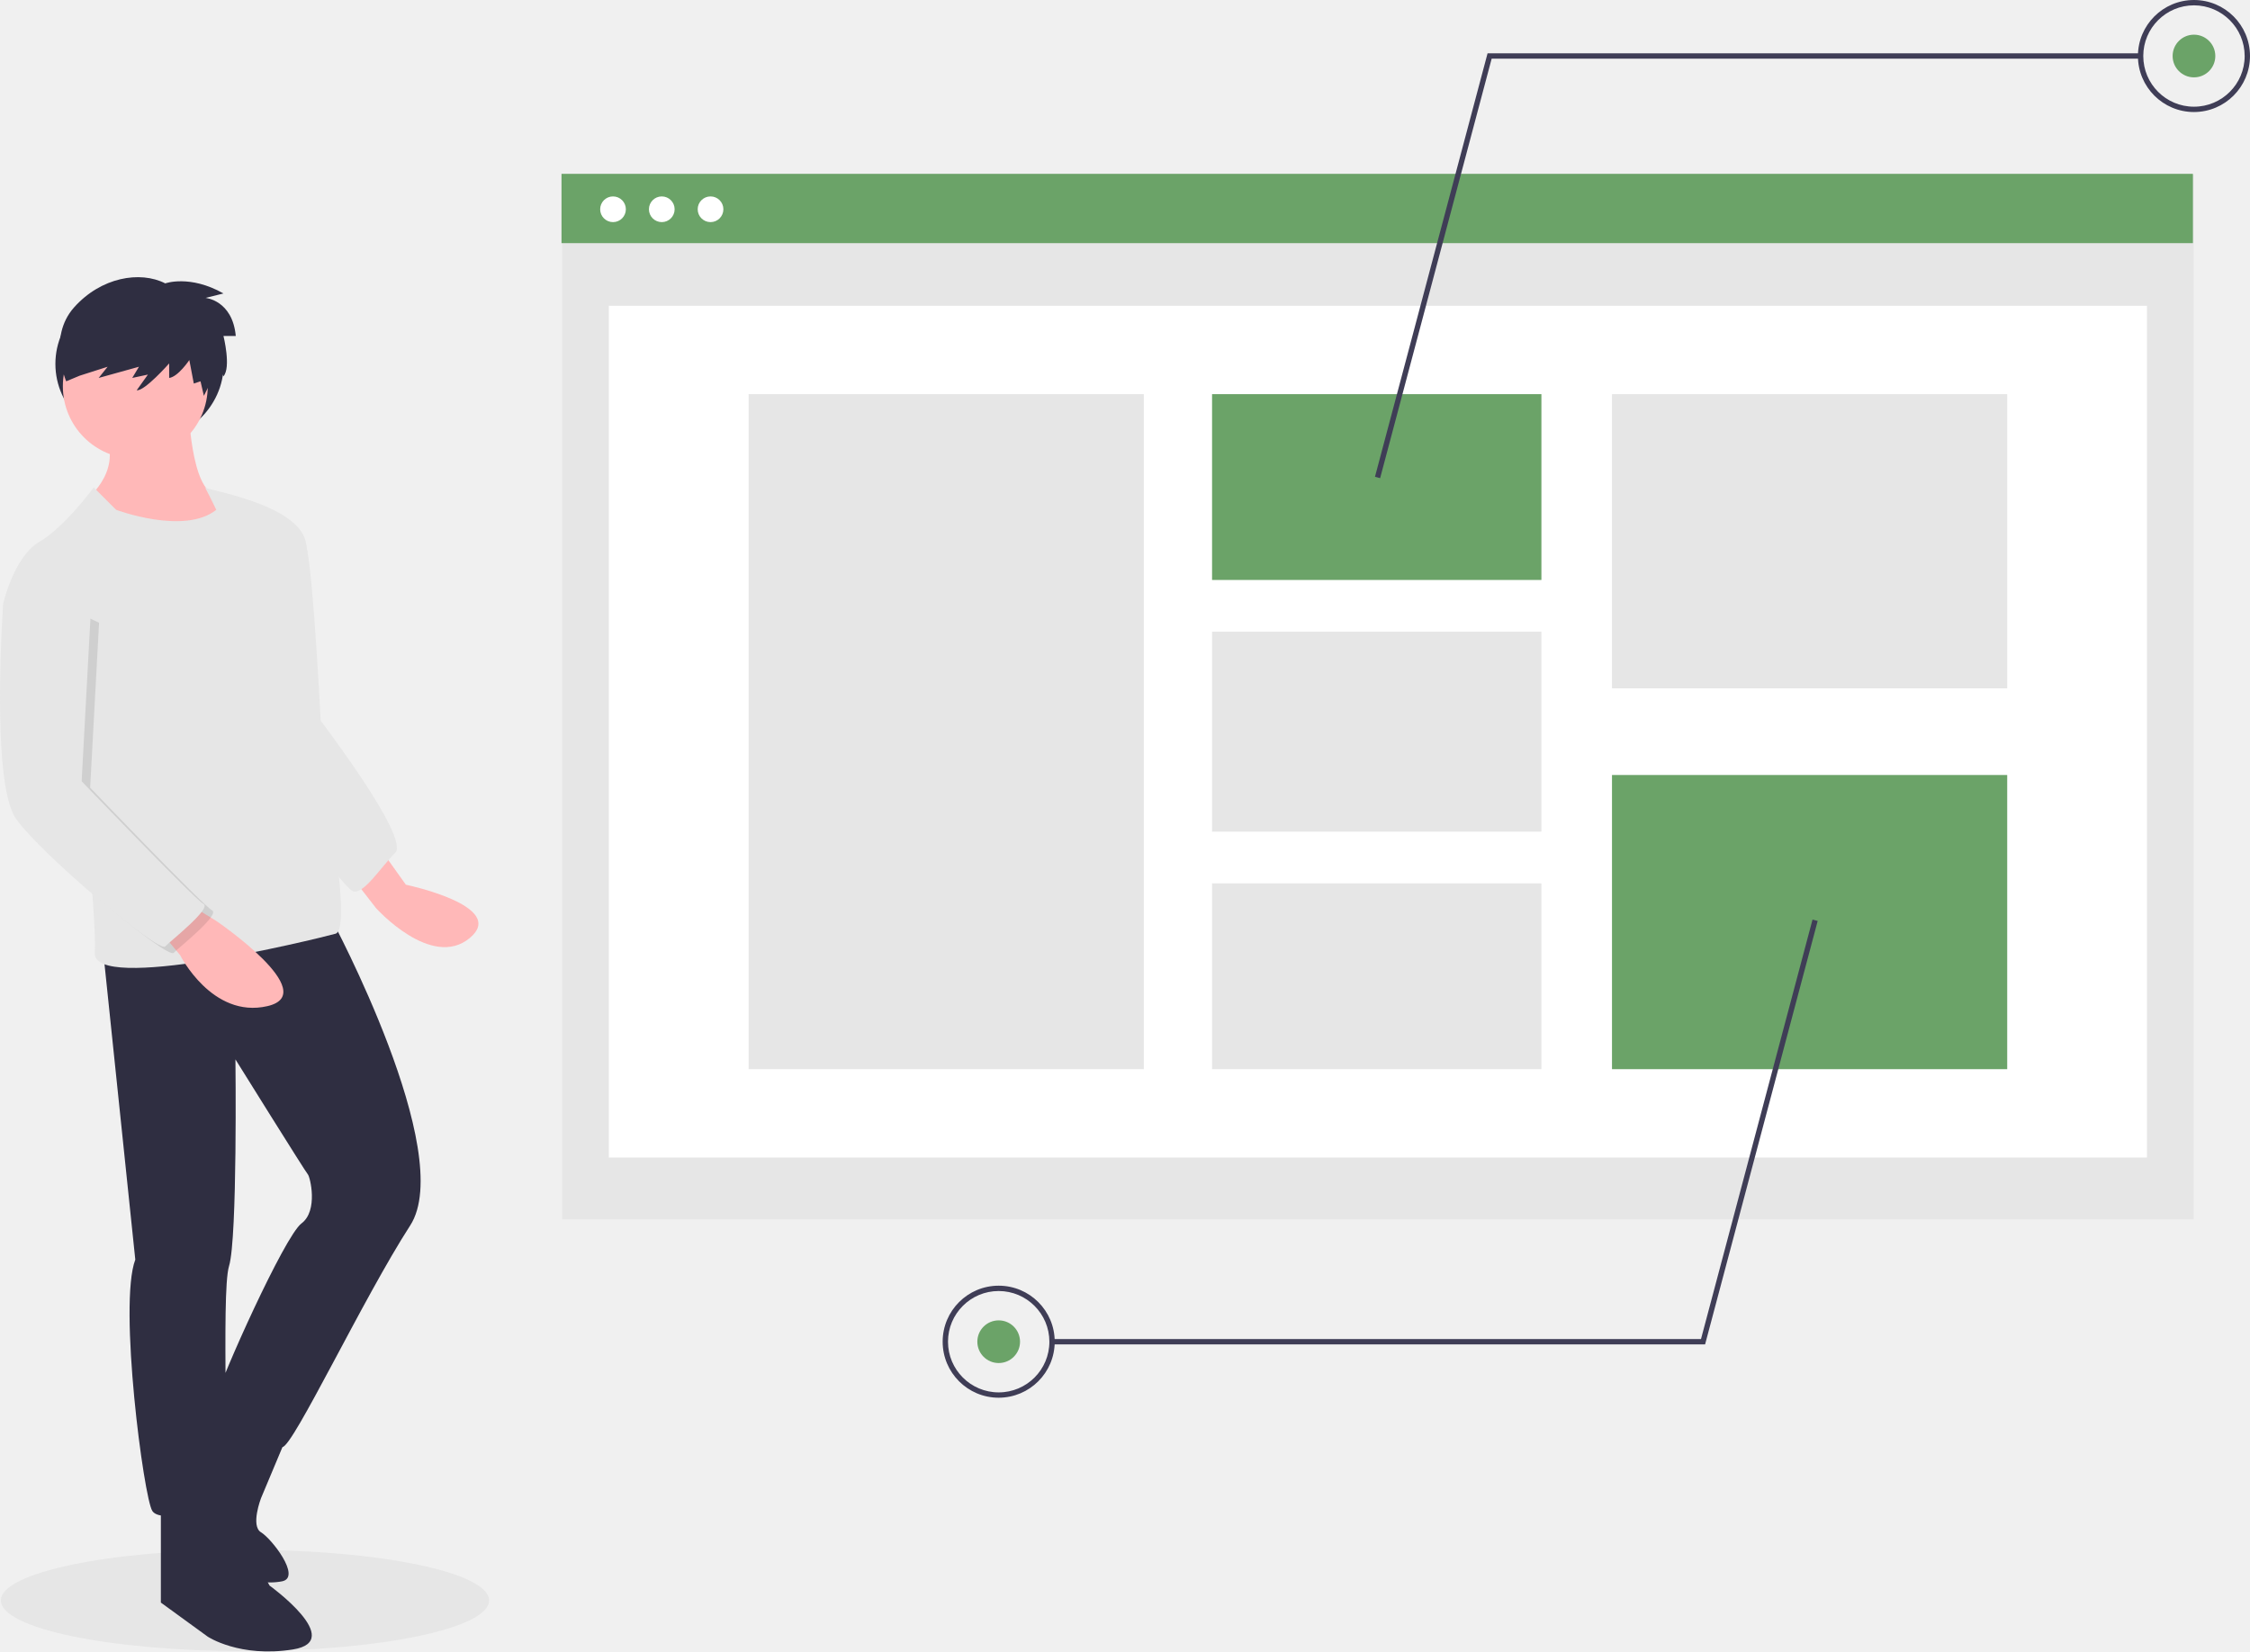
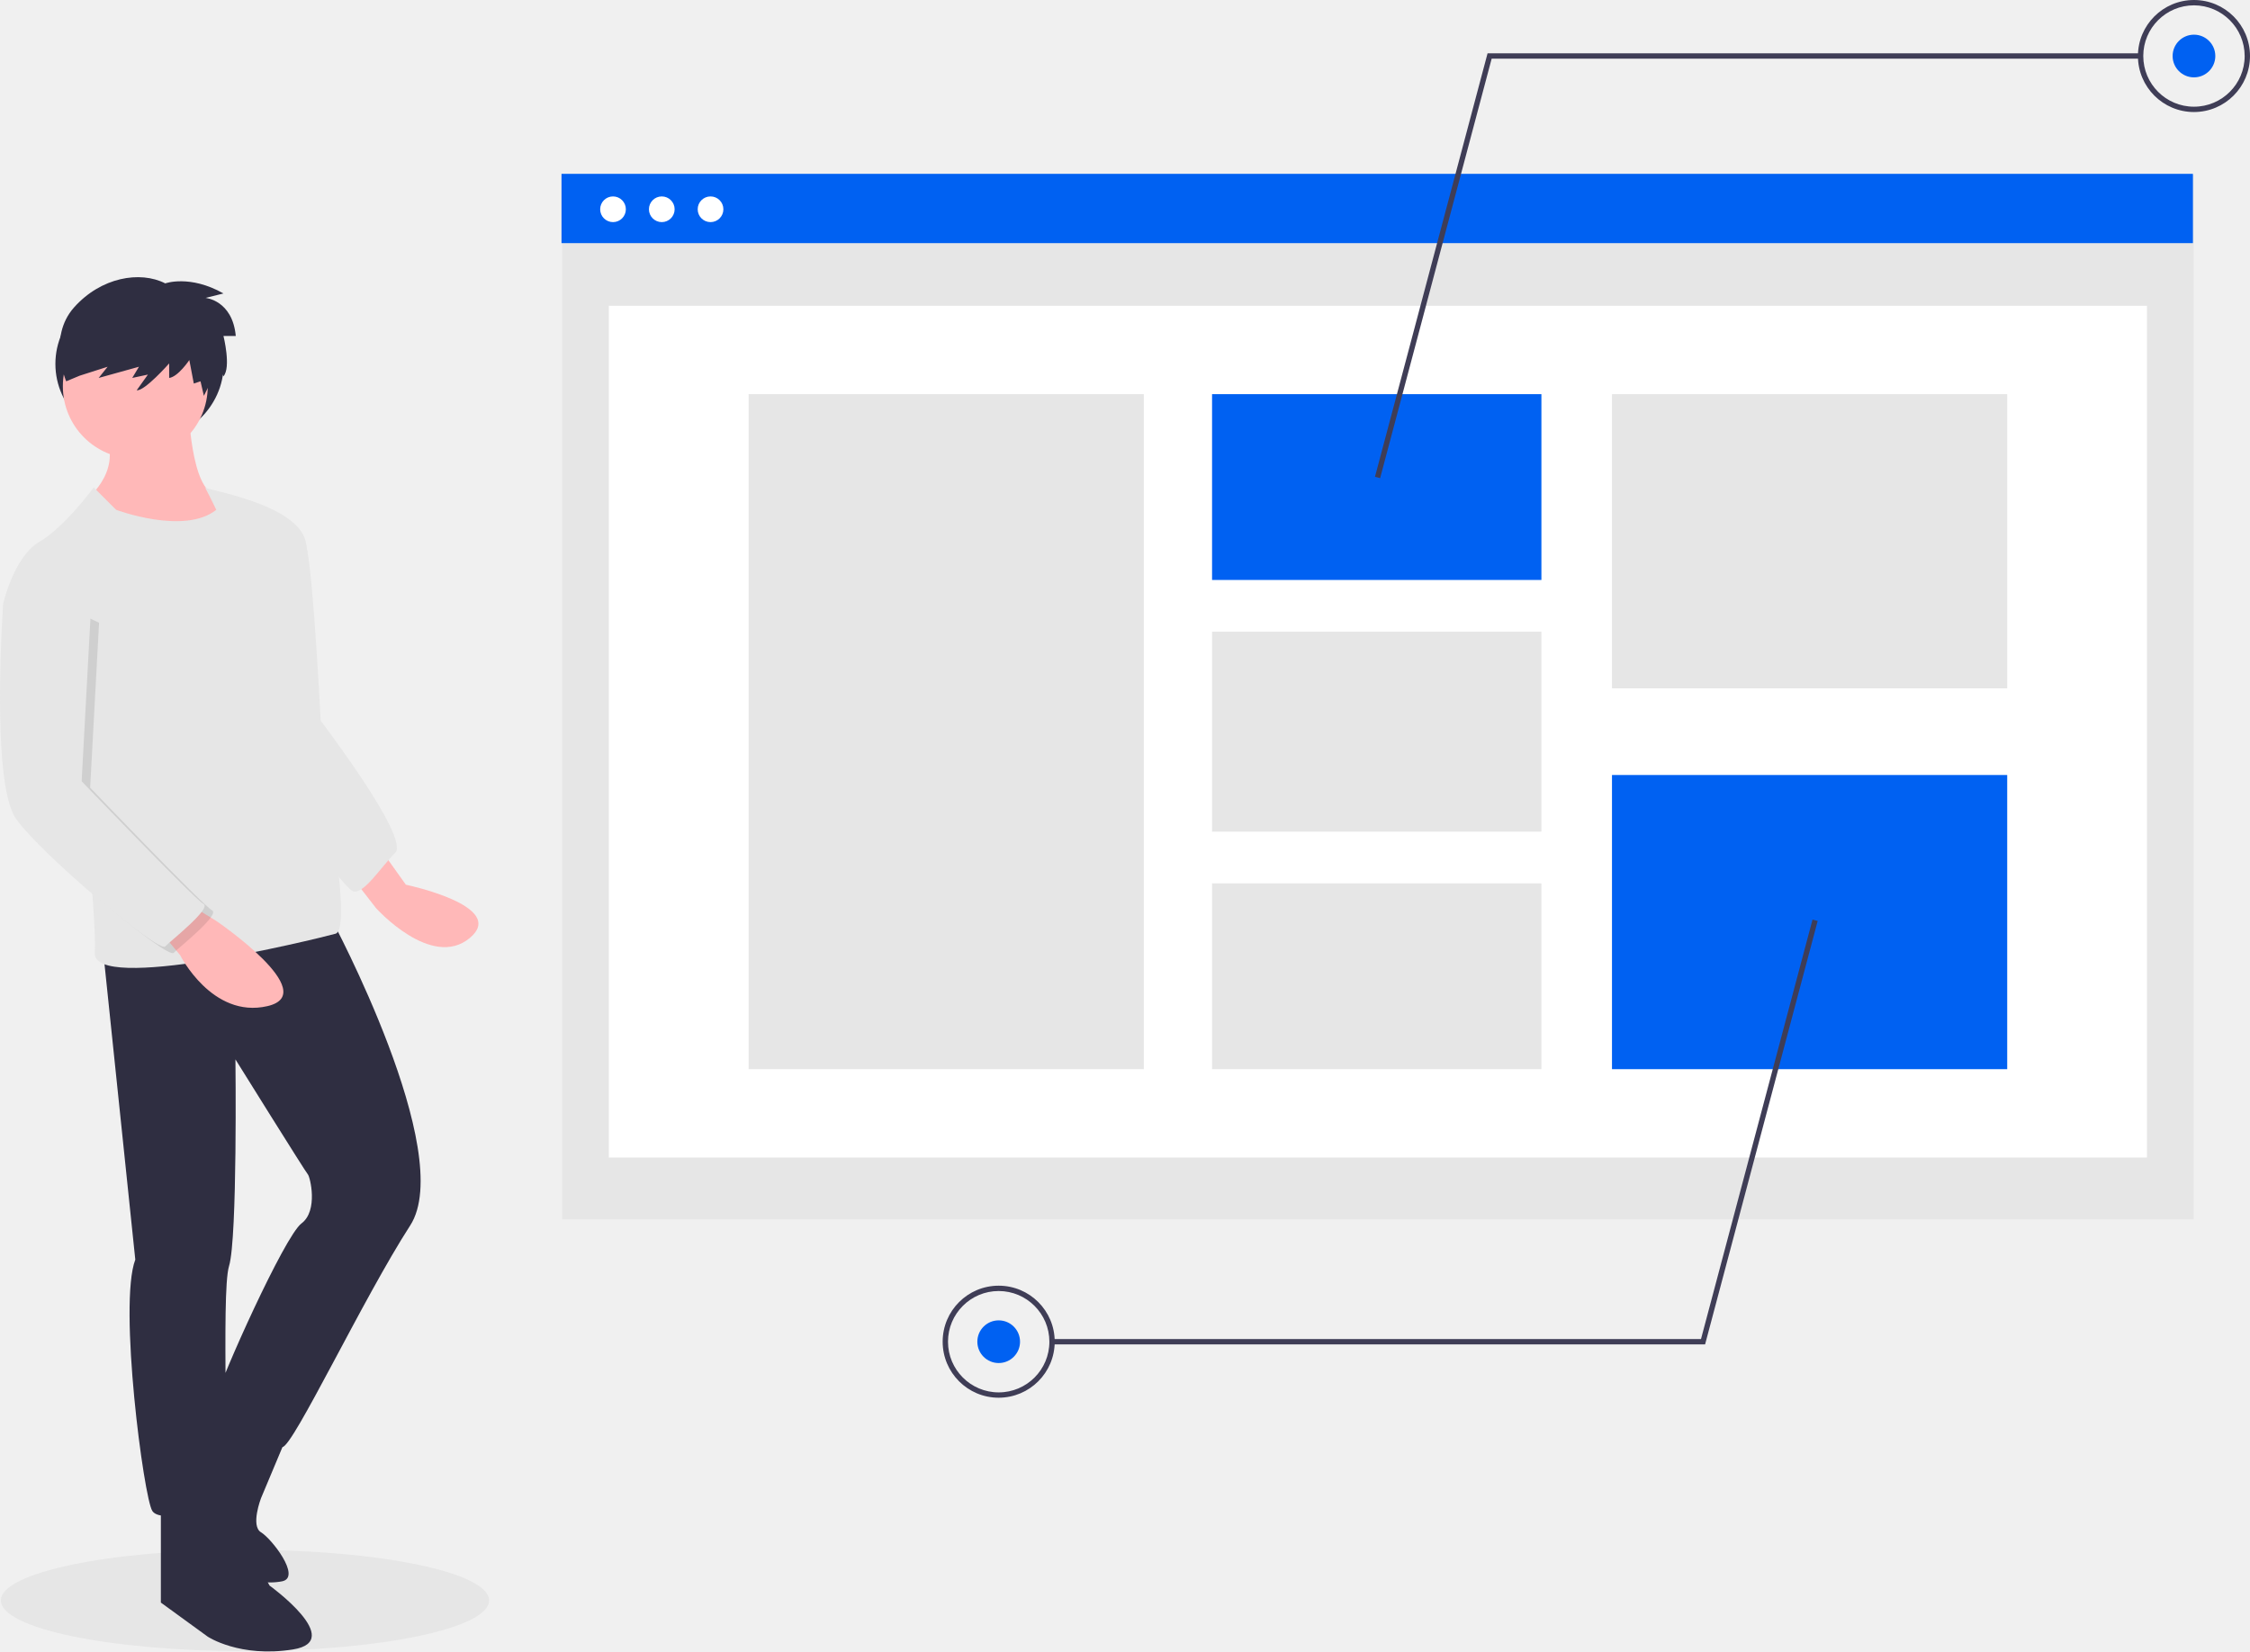
<svg xmlns="http://www.w3.org/2000/svg" id="be32c85c-9388-4a2b-a4e5-271574a5b9b2" data-name="Layer 1" width="888" height="651.932" viewBox="0 0 888 651.932">
  <ellipse cx="96.679" cy="631.793" rx="96.348" ry="20.007" fill="#e6e6e6" />
  <ellipse cx="55.079" cy="143.651" rx="33.216" ry="31.114" fill="#2f2e41" />
  <path d="M307.784,461.514l8.409,11.773s40.363,8.409,25.227,21.023-37-11.773-37-11.773L292.647,467.4Z" transform="translate(-156 -124.0341)" fill="#ffb8b8" />
  <path d="M264.056,327.81s10.932,0,13.454,15.136,5.045,65.591,5.045,65.591,35.318,46.25,29.432,52.136S299.375,477.491,295.17,475.809s-40.363-51.295-40.363-51.295Z" transform="translate(-156 -124.0341)" fill="#e6e6e6" />
  <path d="M230.42,284.923s.841,32.795,10.932,34.477,6.727,12.614,6.727,12.614-32.795,19.341-54.659,0l-4.205-10.091s15.136-10.932,8.409-26.068Z" transform="translate(-156 -124.0341)" fill="#ffb8b8" />
  <path d="M286.761,486.741s49.613,92.5,31.114,121.09S271.625,695.286,267.42,695.286s-27.75-11.773-26.068-19.341,26.909-63.909,33.636-68.954,3.364-18.5,2.523-19.341-28.591-45.409-28.591-45.409.841,70.636-2.523,81.568.841,89.136-3.364,92.5-23.545,9.25-26.909,4.205-13.454-81.568-6.727-99.227L196.784,500.195Z" transform="translate(-156 -124.0341)" fill="#2f2e41" />
  <path d="M241.352,711.263l21.023,38.682s30.273,21.864,9.25,25.227-33.636-5.045-33.636-5.045l-18.5-13.454V717.99Z" transform="translate(-156 -124.0341)" fill="#2f2e41" />
  <path d="M269.943,689.399,259.011,715.467s-4.205,10.932,0,13.454,15.977,17.659,8.409,19.341a24.638,24.638,0,0,1-4.621.459,46.726,46.726,0,0,1-33.971-13.824l-6.817-6.817s23.352-53.775,23.028-53.376S269.943,689.399,269.943,689.399Z" transform="translate(-156 -124.0341)" fill="#2f2e41" />
  <circle cx="53.398" cy="152.48" r="28.591" fill="#ffb8b8" />
  <path d="M193,316.457l8.83,8.83s26.909,10.091,39.523,0c0,0-4.625-9.67-4.625-8.83s36.579,6.307,39.943,21.443-2.523,41.204-2.523,41.204,23.545,111,14.295,113.522-95.863,23.545-95.022,7.568-6.727-81.568-6.727-81.568l-29.432-56.341s4.205-18.5,14.295-24.386S193,316.457,193,316.457Z" transform="translate(-156 -124.0341)" fill="#e6e6e6" />
  <path d="M230.42,480.855l10.932,6.727s42.045,28.591,20.182,33.636-34.477-20.182-34.477-20.182l-8.409-10.091Z" transform="translate(-156 -124.0341)" fill="#ffb8b8" />
  <path d="M168.193,357.241l-7.568,7.568s-5.045,70.636,5.045,84.932,56.341,52.977,58.863,50.454,18.5-15.136,15.136-16.818-48.085-48.41-48.085-48.41l3.517-65.112Z" transform="translate(-156 -124.0341)" opacity="0.1" />
  <path d="M164.83,354.719l-7.568,7.568s-5.045,70.636,5.045,84.932,56.341,52.977,58.863,50.454,18.5-15.136,15.136-16.818S188.221,432.444,188.221,432.444l3.517-65.112Z" transform="translate(-156 -124.0341)" fill="#e6e6e6" />
  <path d="M221.222,235.903s9.719-3.534,22.972,3.976l-7.068,1.767s10.602.884,11.928,15.02h-4.859s3.092,12.369,0,15.903l-1.988-3.755L236.463,280.3l-1.325-5.743-2.651.884-1.767-9.277s-4.418,6.626-7.952,7.068v-5.743s-9.719,11.044-12.811,10.602l4.418-6.185-6.185,1.325,2.651-4.418L194.937,273.232l3.534-4.418-11.044,3.534-5.301,2.209s-7.51-17.229,3.092-29.156S211.282,230.823,221.222,235.903Z" transform="translate(-156 -124.0341)" fill="#2f2e41" />
  <rect x="221.885" y="68.991" width="643.862" height="412.358" fill="#e6e6e6" />
  <rect x="240.296" y="120.711" width="607.039" height="336.243" fill="#fff" />
-   <rect x="221.61" y="68.626" width="643.862" height="27.354" fill="#6ba368" />
+   <rect x="221.61" y="68.626" width="643.862" height="27.354" fill="#0061f2" />
  <circle cx="241.937" cy="82.611" r="5.07" fill="#fff" />
  <circle cx="261.181" cy="82.611" r="5.07" fill="#fff" />
  <circle cx="280.425" cy="82.611" r="5.07" fill="#fff" />
  <rect x="295.454" y="155.599" width="155.981" height="266.467" fill="#e6e6e6" />
-   <rect x="478.36" y="155.599" width="129.984" height="73.348" fill="#6ba368" />
+   <rect x="478.36" y="155.599" width="129.984" height="73.348" fill="#0061f2" />
  <rect x="478.36" y="249.373" width="129.984" height="78.919" fill="#e6e6e6" />
  <rect x="478.36" y="348.718" width="129.984" height="73.348" fill="#e6e6e6" />
  <rect x="636.198" y="155.599" width="155.981" height="116.125" fill="#e6e6e6" />
-   <rect x="636.198" y="305.941" width="155.981" height="116.125" fill="#6ba368" />
+   <rect x="636.198" y="305.941" width="155.981" height="116.125" fill="#0061f2" />
  <polygon points="544.691 188.755 542.655 188.214 587.089 21.06 844.827 21.06 844.827 23.166 588.708 23.166 544.691 188.755" fill="#3f3d56" />
  <path d="M1021.887,168.26A22.113,22.113,0,1,1,1044,146.147,22.138,22.138,0,0,1,1021.887,168.26Zm0-42.12a20.007,20.007,0,1,0,20.007,20.007A20.03,20.03,0,0,0,1021.887,126.14Z" transform="translate(-156 -124.0341)" fill="#3f3d56" />
-   <circle cx="865.887" cy="22.113" r="8.424" fill="#6ba368" />
+   <circle cx="865.887" cy="22.113" r="8.424" fill="#0061f2" />
  <polygon points="672.947 530.706 415.208 530.706 415.208 528.6 671.328 528.6 715.345 363.01 717.381 363.551 672.947 530.706" fill="#3f3d56" />
  <path d="M550.149,675.8a22.113,22.113,0,1,1,22.113-22.113A22.138,22.138,0,0,1,550.149,675.8Zm0-42.12a20.007,20.007,0,1,0,20.007,20.007A20.03,20.03,0,0,0,550.149,633.68Z" transform="translate(-156 -124.0341)" fill="#3f3d56" />
-   <circle cx="394.149" cy="529.653" r="8.424" fill="#6ba368" />
+   <circle cx="394.149" cy="529.653" r="8.424" fill="#0061f2" />
</svg>
